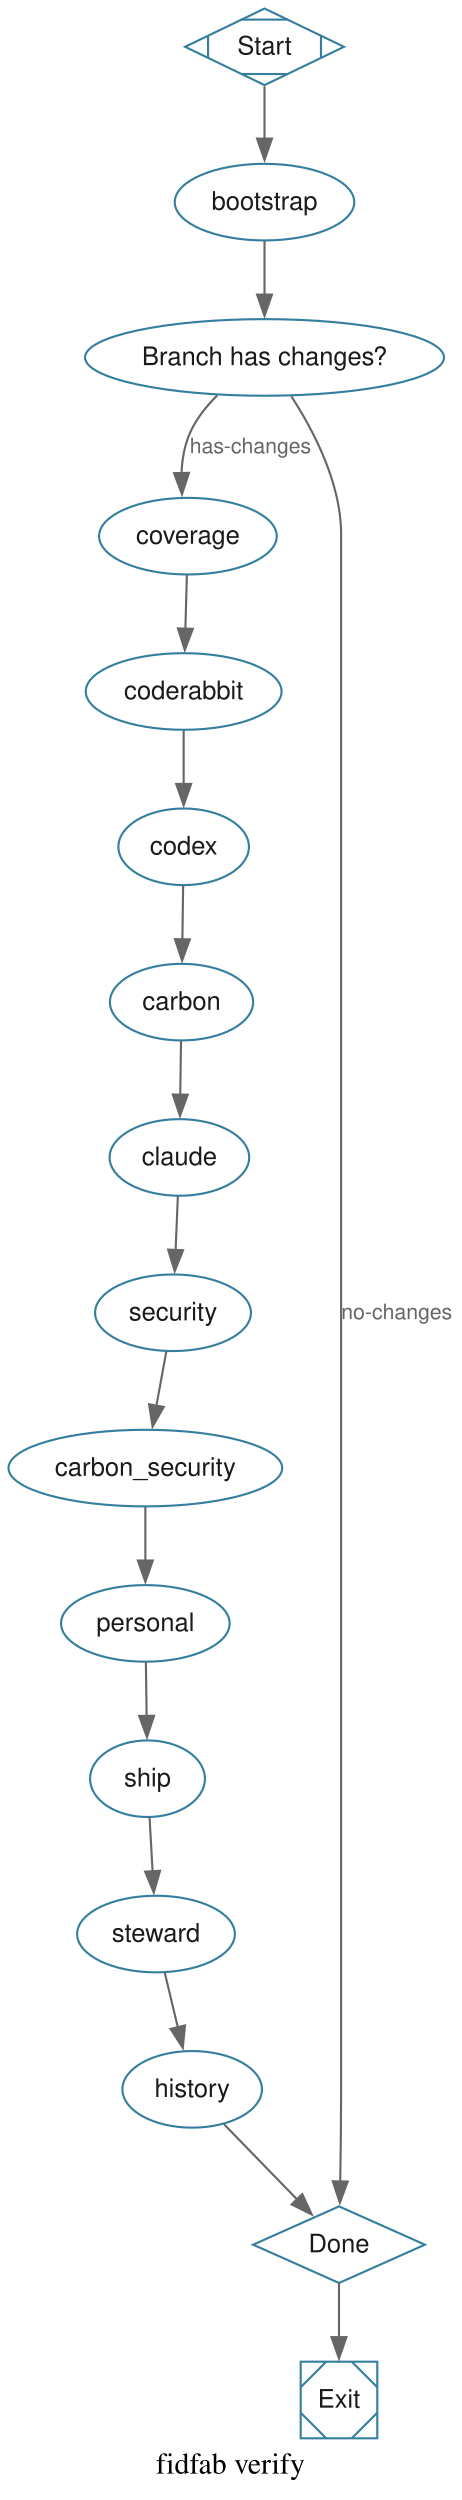
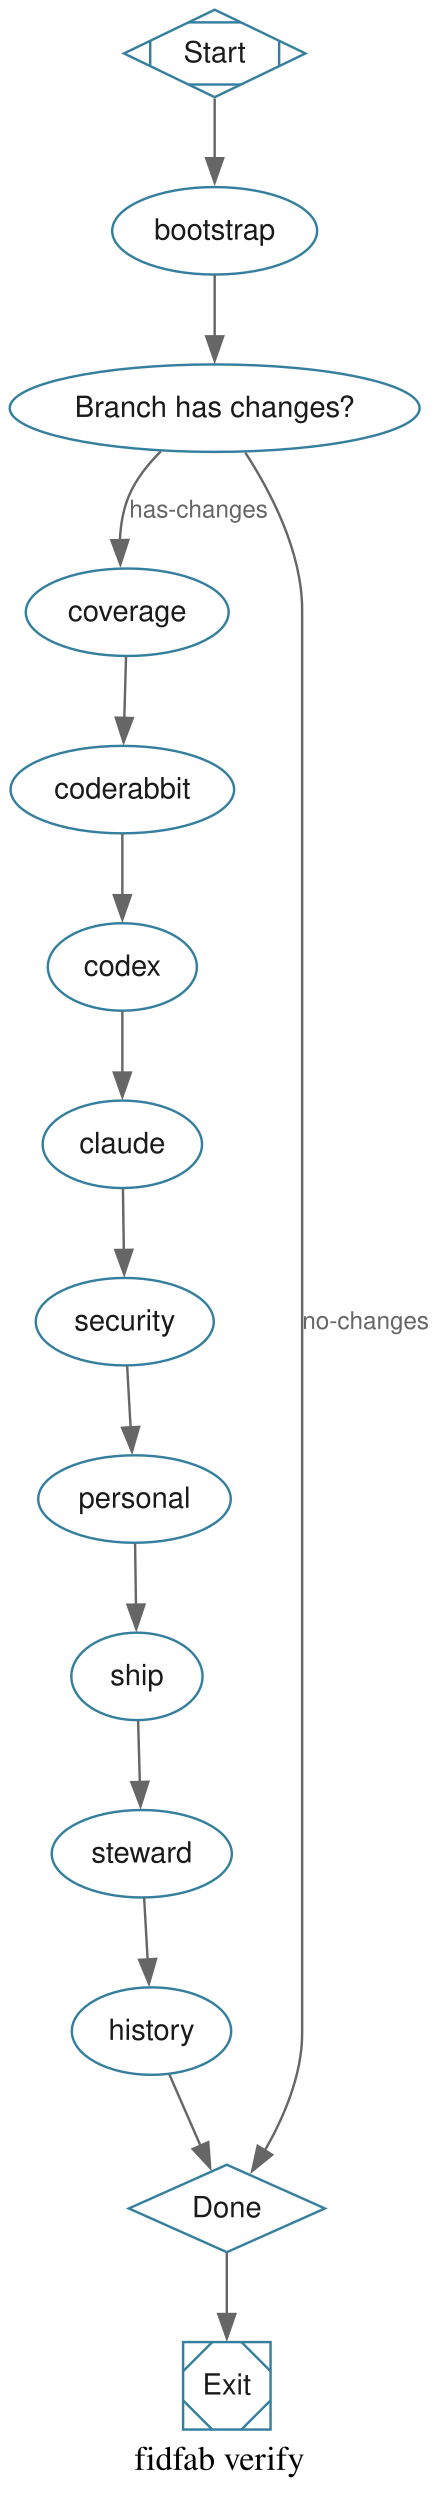
- <svg xmlns="http://www.w3.org/2000/svg" width="217pt" height="1175pt" viewBox="0.00 0.00 217.00 1175.00">
+ <svg xmlns="http://www.w3.org/2000/svg" width="181pt" height="1029pt" viewBox="0.00 0.00 181.00 1029.00">
  <style>
  @media (prefers-color-scheme: dark) {
    text { fill: #e0e0e0 !important; }
    [stroke="#357f9e"] { stroke: #5bb8d8; }
    [stroke="#666666"] { stroke: #999999; }
    polygon[fill="#357f9e"] { fill: #5bb8d8; }
    polygon[fill="#666666"] { fill: #999999; }
  }
</style>
-   <g id="graph0" class="graph" transform="scale(1 1) rotate(0) translate(4 1170.8)">
-     <text xml:space="preserve" text-anchor="middle" x="104.29" y="-8.2" font-family="Times,serif" font-size="14.00">fidfab verify</text>
+   <g id="graph0" class="graph" transform="scale(1 1) rotate(0) translate(4 1024.8)">
+     <text xml:space="preserve" text-anchor="middle" x="86.31" y="-8.2" font-family="Times,serif" font-size="14.00">fidfab verify</text>
    <g id="node1" class="node">
-       <polygon fill="none" stroke="#357f9e" points="120.32,-1166.8 82.98,-1148.8 120.32,-1130.8 157.67,-1148.8 120.32,-1166.8" />
-       <polyline fill="none" stroke="#357f9e" points="93.79,-1154.01 93.79,-1143.59" />
-       <polyline fill="none" stroke="#357f9e" points="109.51,-1136.01 131.13,-1136.01" />
-       <polyline fill="none" stroke="#357f9e" points="146.86,-1143.59 146.86,-1154.01" />
-       <polyline fill="none" stroke="#357f9e" points="131.13,-1161.59 109.51,-1161.59" />
-       <text xml:space="preserve" text-anchor="middle" x="120.32" y="-1145.2" font-family="Helvetica,sans-Serif" font-size="12.00" fill="#1a1a1a">Start</text>
+       <polygon fill="none" stroke="#357f9e" points="84.36,-1020.8 47.02,-1002.8 84.36,-984.8 121.7,-1002.8 84.36,-1020.8" />
+       <polyline fill="none" stroke="#357f9e" points="57.83,-1008.01 57.83,-997.59" />
+       <polyline fill="none" stroke="#357f9e" points="73.55,-990.01 95.17,-990.01" />
+       <polyline fill="none" stroke="#357f9e" points="110.89,-997.59 110.89,-1008.01" />
+       <polyline fill="none" stroke="#357f9e" points="95.17,-1015.59 73.55,-1015.59" />
+       <text xml:space="preserve" text-anchor="middle" x="84.36" y="-999.2" font-family="Helvetica,sans-Serif" font-size="12.00" fill="#1a1a1a">Start</text>
    </g>
    <g id="node3" class="node">
-       <ellipse fill="none" stroke="#357f9e" cx="120.32" cy="-1075.8" rx="42.18" ry="18" />
-       <text xml:space="preserve" text-anchor="middle" x="120.32" y="-1072.2" font-family="Helvetica,sans-Serif" font-size="12.00" fill="#1a1a1a">bootstrap</text>
+       <ellipse fill="none" stroke="#357f9e" cx="84.36" cy="-929.8" rx="42.18" ry="18" />
+       <text xml:space="preserve" text-anchor="middle" x="84.36" y="-926.2" font-family="Helvetica,sans-Serif" font-size="12.00" fill="#1a1a1a">bootstrap</text>
    </g>
    <g id="edge1" class="edge">
-       <path fill="none" stroke="#666666" d="M120.32,-1130.25C120.32,-1122.77 120.32,-1113.85 120.32,-1105.46" />
-       <polygon fill="#666666" stroke="#666666" points="123.82,-1105.67 120.32,-1095.67 116.82,-1105.67 123.82,-1105.67" />
+       <path fill="none" stroke="#666666" d="M84.36,-984.25C84.36,-976.77 84.36,-967.85 84.36,-959.46" />
+       <polygon fill="#666666" stroke="#666666" points="87.86,-959.67 84.36,-949.67 80.86,-959.67 87.86,-959.67" />
    </g>
    <g id="node2" class="node">
-       <polygon fill="none" stroke="#357f9e" points="173.32,-60.8 137.32,-60.8 137.32,-24.8 173.32,-24.8 173.32,-60.8" />
-       <polyline fill="none" stroke="#357f9e" points="149.32,-60.8 137.32,-48.8" />
-       <polyline fill="none" stroke="#357f9e" points="137.32,-36.8 149.32,-24.8" />
-       <polyline fill="none" stroke="#357f9e" points="161.32,-24.8 173.32,-36.8" />
-       <polyline fill="none" stroke="#357f9e" points="173.32,-48.8 161.32,-60.8" />
-       <text xml:space="preserve" text-anchor="middle" x="155.32" y="-39.2" font-family="Helvetica,sans-Serif" font-size="12.00" fill="#1a1a1a">Exit</text>
+       <polygon fill="none" stroke="#357f9e" points="107.36,-60.8 71.36,-60.8 71.36,-24.8 107.36,-24.8 107.36,-60.8" />
+       <polyline fill="none" stroke="#357f9e" points="83.36,-60.8 71.36,-48.8" />
+       <polyline fill="none" stroke="#357f9e" points="71.36,-36.8 83.36,-24.8" />
+       <polyline fill="none" stroke="#357f9e" points="95.36,-24.8 107.36,-36.8" />
+       <polyline fill="none" stroke="#357f9e" points="107.36,-48.8 95.36,-60.8" />
+       <text xml:space="preserve" text-anchor="middle" x="89.36" y="-39.2" font-family="Helvetica,sans-Serif" font-size="12.00" fill="#1a1a1a">Exit</text>
    </g>
    <g id="node4" class="node">
-       <ellipse fill="none" stroke="#357f9e" cx="120.32" cy="-1002.8" rx="84.36" ry="18" />
-       <text xml:space="preserve" text-anchor="middle" x="120.32" y="-999.2" font-family="Helvetica,sans-Serif" font-size="12.00" fill="#1a1a1a">Branch has changes?</text>
+       <ellipse fill="none" stroke="#357f9e" cx="84.36" cy="-856.8" rx="84.36" ry="18" />
+       <text xml:space="preserve" text-anchor="middle" x="84.36" y="-853.2" font-family="Helvetica,sans-Serif" font-size="12.00" fill="#1a1a1a">Branch has changes?</text>
    </g>
    <g id="edge2" class="edge">
-       <path fill="none" stroke="#666666" d="M120.32,-1057.62C120.32,-1050.03 120.32,-1040.91 120.32,-1032.34" />
-       <polygon fill="#666666" stroke="#666666" points="123.82,-1032.35 120.32,-1022.35 116.82,-1032.35 123.82,-1032.35" />
+       <path fill="none" stroke="#666666" d="M84.36,-911.62C84.36,-904.03 84.36,-894.91 84.36,-886.34" />
+       <polygon fill="#666666" stroke="#666666" points="87.86,-886.35 84.36,-876.35 80.86,-886.35 87.86,-886.35" />
    </g>
    <g id="node5" class="node">
-       <ellipse fill="none" stroke="#357f9e" cx="84.32" cy="-918.8" rx="41.75" ry="18" />
-       <text xml:space="preserve" text-anchor="middle" x="84.32" y="-915.2" font-family="Helvetica,sans-Serif" font-size="12.00" fill="#1a1a1a">coverage</text>
+       <ellipse fill="none" stroke="#357f9e" cx="48.36" cy="-772.8" rx="41.75" ry="18" />
+       <text xml:space="preserve" text-anchor="middle" x="48.36" y="-769.2" font-family="Helvetica,sans-Serif" font-size="12.00" fill="#1a1a1a">coverage</text>
    </g>
    <g id="edge3" class="edge">
-       <path fill="none" stroke="#666666" d="M98.17,-985.03C92.9,-979.82 87.97,-973.63 85.06,-966.8 82.65,-961.13 81.59,-954.71 81.31,-948.48" />
-       <polygon fill="#666666" stroke="#666666" points="84.81,-948.56 81.52,-938.49 77.81,-948.42 84.81,-948.56" />
-       <text xml:space="preserve" text-anchor="middle" x="113.69" y="-957.8" font-family="Helvetica,sans-Serif" font-size="10.00" fill="#666666">has-changes</text>
+       <path fill="none" stroke="#666666" d="M62.21,-839.03C56.94,-833.82 52,-827.63 49.1,-820.8 46.68,-815.13 45.63,-808.71 45.34,-802.48" />
+       <polygon fill="#666666" stroke="#666666" points="48.84,-802.56 45.55,-792.49 41.84,-802.42 48.84,-802.56" />
+       <text xml:space="preserve" text-anchor="middle" x="77.73" y="-811.8" font-family="Helvetica,sans-Serif" font-size="10.00" fill="#666666">has-changes</text>
    </g>
-     <g id="node16" class="node">
-       <polygon fill="none" stroke="#357f9e" points="155.32,-133.8 114.96,-115.8 155.32,-97.8 195.69,-115.8 155.32,-133.8" />
-       <text xml:space="preserve" text-anchor="middle" x="155.32" y="-112.2" font-family="Helvetica,sans-Serif" font-size="12.00" fill="#1a1a1a">Done</text>
+     <g id="node14" class="node">
+       <polygon fill="none" stroke="#357f9e" points="89.36,-133.8 49,-115.8 89.36,-97.8 129.72,-115.8 89.36,-133.8" />
+       <text xml:space="preserve" text-anchor="middle" x="89.36" y="-112.2" font-family="Helvetica,sans-Serif" font-size="12.00" fill="#1a1a1a">Done</text>
    </g>
    <g id="edge4" class="edge">
-       <path fill="none" stroke="#666666" d="M132.91,-984.53C143.3,-968.56 156.32,-943.75 156.32,-919.8 156.32,-919.8 156.32,-919.8 156.32,-187.8 156.32,-173.88 156.13,-158.43 155.91,-145.51" />
-       <polygon fill="#666666" stroke="#666666" points="159.41,-145.47 155.73,-135.53 152.41,-145.59 159.41,-145.47" />
-       <text xml:space="preserve" text-anchor="middle" x="182.45" y="-550.8" font-family="Helvetica,sans-Serif" font-size="10.00" fill="#666666">no-changes</text>
+       <path fill="none" stroke="#666666" d="M96.95,-838.53C107.33,-822.56 120.36,-797.75 120.36,-773.8 120.36,-773.8 120.36,-773.8 120.36,-187.8 120.36,-170.72 112.73,-153.1 105.03,-139.7" />
+       <polygon fill="#666666" stroke="#666666" points="108.03,-137.89 99.79,-131.22 102.08,-141.57 108.03,-137.89" />
+       <text xml:space="preserve" text-anchor="middle" x="146.49" y="-477.8" font-family="Helvetica,sans-Serif" font-size="10.00" fill="#666666">no-changes</text>
    </g>
    <g id="node6" class="node">
-       <ellipse fill="none" stroke="#357f9e" cx="82.32" cy="-845.8" rx="46.01" ry="18" />
-       <text xml:space="preserve" text-anchor="middle" x="82.32" y="-842.2" font-family="Helvetica,sans-Serif" font-size="12.00" fill="#1a1a1a">coderabbit</text>
+       <ellipse fill="none" stroke="#357f9e" cx="46.36" cy="-699.8" rx="46.01" ry="18" />
+       <text xml:space="preserve" text-anchor="middle" x="46.36" y="-696.2" font-family="Helvetica,sans-Serif" font-size="12.00" fill="#1a1a1a">coderabbit</text>
    </g>
    <g id="edge5" class="edge">
-       <path fill="none" stroke="#666666" d="M83.84,-900.62C83.62,-892.94 83.36,-883.7 83.12,-875.05" />
-       <polygon fill="#666666" stroke="#666666" points="86.63,-875.24 82.85,-865.35 79.63,-875.44 86.63,-875.24" />
+       <path fill="none" stroke="#666666" d="M47.88,-754.62C47.66,-746.94 47.4,-737.7 47.16,-729.05" />
+       <polygon fill="#666666" stroke="#666666" points="50.66,-729.24 46.88,-719.35 43.66,-729.44 50.66,-729.24" />
    </g>
    <g id="node7" class="node">
-       <ellipse fill="none" stroke="#357f9e" cx="82.32" cy="-772.8" rx="30.67" ry="18" />
-       <text xml:space="preserve" text-anchor="middle" x="82.32" y="-769.2" font-family="Helvetica,sans-Serif" font-size="12.00" fill="#1a1a1a">codex</text>
+       <ellipse fill="none" stroke="#357f9e" cx="46.36" cy="-626.8" rx="30.67" ry="18" />
+       <text xml:space="preserve" text-anchor="middle" x="46.36" y="-623.2" font-family="Helvetica,sans-Serif" font-size="12.00" fill="#1a1a1a">codex</text>
    </g>
    <g id="edge6" class="edge">
-       <path fill="none" stroke="#666666" d="M82.32,-827.62C82.32,-820.03 82.32,-810.91 82.32,-802.34" />
-       <polygon fill="#666666" stroke="#666666" points="85.82,-802.35 82.32,-792.35 78.82,-802.35 85.82,-802.35" />
+       <path fill="none" stroke="#666666" d="M46.36,-681.62C46.36,-674.03 46.36,-664.91 46.36,-656.34" />
+       <polygon fill="#666666" stroke="#666666" points="49.86,-656.35 46.36,-646.35 42.86,-656.35 49.86,-656.35" />
    </g>
    <g id="node8" class="node">
-       <ellipse fill="none" stroke="#357f9e" cx="81.32" cy="-699.8" rx="33.65" ry="18" />
-       <text xml:space="preserve" text-anchor="middle" x="81.32" y="-696.2" font-family="Helvetica,sans-Serif" font-size="12.00" fill="#1a1a1a">carbon</text>
+       <ellipse fill="none" stroke="#357f9e" cx="46.36" cy="-553.8" rx="32.8" ry="18" />
+       <text xml:space="preserve" text-anchor="middle" x="46.36" y="-550.2" font-family="Helvetica,sans-Serif" font-size="12.00" fill="#1a1a1a">claude</text>
    </g>
    <g id="edge7" class="edge">
-       <path fill="none" stroke="#666666" d="M82.08,-754.62C81.97,-747.03 81.85,-737.91 81.72,-729.34" />
-       <polygon fill="#666666" stroke="#666666" points="85.22,-729.3 81.58,-719.35 78.23,-729.39 85.22,-729.3" />
+       <path fill="none" stroke="#666666" d="M46.36,-608.62C46.36,-601.03 46.36,-591.91 46.36,-583.34" />
+       <polygon fill="#666666" stroke="#666666" points="49.86,-583.35 46.36,-573.35 42.86,-583.35 49.86,-583.35" />
    </g>
    <g id="node9" class="node">
-       <ellipse fill="none" stroke="#357f9e" cx="80.32" cy="-626.8" rx="32.8" ry="18" />
-       <text xml:space="preserve" text-anchor="middle" x="80.32" y="-623.2" font-family="Helvetica,sans-Serif" font-size="12.00" fill="#1a1a1a">claude</text>
+       <ellipse fill="none" stroke="#357f9e" cx="47.36" cy="-480.8" rx="36.63" ry="18" />
+       <text xml:space="preserve" text-anchor="middle" x="47.36" y="-477.2" font-family="Helvetica,sans-Serif" font-size="12.00" fill="#1a1a1a">security</text>
    </g>
    <g id="edge8" class="edge">
-       <path fill="none" stroke="#666666" d="M81.08,-681.62C80.97,-674.03 80.85,-664.91 80.72,-656.34" />
-       <polygon fill="#666666" stroke="#666666" points="84.22,-656.3 80.58,-646.35 77.23,-656.39 84.22,-656.3" />
+       <path fill="none" stroke="#666666" d="M46.6,-535.62C46.71,-528.03 46.84,-518.91 46.96,-510.34" />
+       <polygon fill="#666666" stroke="#666666" points="50.46,-510.39 47.1,-500.35 43.46,-510.3 50.46,-510.39" />
    </g>
    <g id="node10" class="node">
-       <ellipse fill="none" stroke="#357f9e" cx="77.32" cy="-553.8" rx="36.63" ry="18" />
-       <text xml:space="preserve" text-anchor="middle" x="77.32" y="-550.2" font-family="Helvetica,sans-Serif" font-size="12.00" fill="#1a1a1a">security</text>
+       <ellipse fill="none" stroke="#357f9e" cx="51.36" cy="-407.8" rx="39.62" ry="18" />
+       <text xml:space="preserve" text-anchor="middle" x="51.36" y="-404.2" font-family="Helvetica,sans-Serif" font-size="12.00" fill="#1a1a1a">personal</text>
    </g>
    <g id="edge9" class="edge">
-       <path fill="none" stroke="#666666" d="M79.6,-608.62C79.27,-600.94 78.88,-591.7 78.52,-583.05" />
-       <polygon fill="#666666" stroke="#666666" points="82.03,-583.19 78.11,-573.34 75.03,-583.48 82.03,-583.19" />
+       <path fill="none" stroke="#666666" d="M48.33,-462.62C48.76,-454.94 49.28,-445.7 49.77,-437.05" />
+       <polygon fill="#666666" stroke="#666666" points="53.25,-437.52 50.31,-427.34 46.26,-437.13 53.25,-437.52" />
    </g>
    <g id="node11" class="node">
-       <ellipse fill="none" stroke="#357f9e" cx="64.32" cy="-480.8" rx="64.32" ry="18" />
-       <text xml:space="preserve" text-anchor="middle" x="64.32" y="-477.2" font-family="Helvetica,sans-Serif" font-size="12.00" fill="#1a1a1a">carbon_security</text>
+       <ellipse fill="none" stroke="#357f9e" cx="52.36" cy="-334.8" rx="27" ry="18" />
+       <text xml:space="preserve" text-anchor="middle" x="52.36" y="-331.2" font-family="Helvetica,sans-Serif" font-size="12.00" fill="#1a1a1a">ship</text>
    </g>
    <g id="edge10" class="edge">
-       <path fill="none" stroke="#666666" d="M74.18,-535.62C72.77,-527.94 71.08,-518.7 69.49,-510.05" />
-       <polygon fill="#666666" stroke="#666666" points="72.96,-509.53 67.71,-500.32 66.07,-510.79 72.96,-509.53" />
+       <path fill="none" stroke="#666666" d="M51.6,-389.62C51.71,-382.03 51.84,-372.91 51.96,-364.34" />
+       <polygon fill="#666666" stroke="#666666" points="55.46,-364.39 52.1,-354.35 48.46,-364.3 55.46,-364.39" />
    </g>
    <g id="node12" class="node">
-       <ellipse fill="none" stroke="#357f9e" cx="64.32" cy="-407.8" rx="39.62" ry="18" />
-       <text xml:space="preserve" text-anchor="middle" x="64.32" y="-404.2" font-family="Helvetica,sans-Serif" font-size="12.00" fill="#1a1a1a">personal</text>
+       <ellipse fill="none" stroke="#357f9e" cx="54.36" cy="-261.8" rx="37.06" ry="18" />
+       <text xml:space="preserve" text-anchor="middle" x="54.36" y="-258.2" font-family="Helvetica,sans-Serif" font-size="12.00" fill="#1a1a1a">steward</text>
    </g>
    <g id="edge11" class="edge">
-       <path fill="none" stroke="#666666" d="M64.32,-462.62C64.32,-455.03 64.32,-445.91 64.32,-437.34" />
-       <polygon fill="#666666" stroke="#666666" points="67.82,-437.35 64.32,-427.35 60.82,-437.35 67.82,-437.35" />
+       <path fill="none" stroke="#666666" d="M52.84,-316.62C53.06,-308.94 53.32,-299.7 53.56,-291.05" />
+       <polygon fill="#666666" stroke="#666666" points="57.05,-291.44 53.84,-281.35 50.06,-291.24 57.05,-291.44" />
    </g>
    <g id="node13" class="node">
-       <ellipse fill="none" stroke="#357f9e" cx="65.32" cy="-334.8" rx="27" ry="18" />
-       <text xml:space="preserve" text-anchor="middle" x="65.32" y="-331.2" font-family="Helvetica,sans-Serif" font-size="12.00" fill="#1a1a1a">ship</text>
+       <ellipse fill="none" stroke="#357f9e" cx="58.36" cy="-188.8" rx="32.79" ry="18" />
+       <text xml:space="preserve" text-anchor="middle" x="58.36" y="-185.2" font-family="Helvetica,sans-Serif" font-size="12.00" fill="#1a1a1a">history</text>
    </g>
    <g id="edge12" class="edge">
-       <path fill="none" stroke="#666666" d="M64.56,-389.62C64.67,-382.03 64.8,-372.91 64.92,-364.34" />
-       <polygon fill="#666666" stroke="#666666" points="68.42,-364.39 65.06,-354.35 61.42,-364.3 68.42,-364.39" />
-     </g>
-     <g id="node14" class="node">
-       <ellipse fill="none" stroke="#357f9e" cx="69.32" cy="-261.8" rx="37.06" ry="18" />
-       <text xml:space="preserve" text-anchor="middle" x="69.32" y="-258.2" font-family="Helvetica,sans-Serif" font-size="12.00" fill="#1a1a1a">steward</text>
+       <path fill="none" stroke="#666666" d="M55.33,-243.62C55.76,-235.94 56.28,-226.7 56.77,-218.05" />
+       <polygon fill="#666666" stroke="#666666" points="60.25,-218.52 57.31,-208.34 53.26,-218.13 60.25,-218.52" />
    </g>
    <g id="edge13" class="edge">
-       <path fill="none" stroke="#666666" d="M66.29,-316.62C66.72,-308.94 67.24,-299.7 67.73,-291.05" />
-       <polygon fill="#666666" stroke="#666666" points="71.21,-291.52 68.28,-281.34 64.22,-291.13 71.21,-291.52" />
-     </g>
-     <g id="node15" class="node">
-       <ellipse fill="none" stroke="#357f9e" cx="86.32" cy="-188.8" rx="32.79" ry="18" />
-       <text xml:space="preserve" text-anchor="middle" x="86.32" y="-185.2" font-family="Helvetica,sans-Serif" font-size="12.00" fill="#1a1a1a">history</text>
+       <path fill="none" stroke="#666666" d="M65.71,-170.98C69.56,-162.16 74.35,-151.19 78.61,-141.43" />
+       <polygon fill="#666666" stroke="#666666" points="81.71,-143.07 82.51,-132.5 75.3,-140.26 81.71,-143.07" />
    </g>
    <g id="edge14" class="edge">
-       <path fill="none" stroke="#666666" d="M73.44,-243.62C75.3,-235.86 77.54,-226.48 79.63,-217.75" />
-       <polygon fill="#666666" stroke="#666666" points="82.97,-218.84 81.89,-208.3 76.16,-217.21 82.97,-218.84" />
-     </g>
-     <g id="edge15" class="edge">
-       <path fill="none" stroke="#666666" d="M101.29,-172.4C111.4,-162 124.84,-148.17 135.79,-136.9" />
-       <polygon fill="#666666" stroke="#666666" points="138.06,-139.58 142.52,-129.97 133.04,-134.71 138.06,-139.58" />
-     </g>
-     <g id="edge16" class="edge">
-       <path fill="none" stroke="#666666" d="M155.32,-97.62C155.32,-90.03 155.32,-80.9 155.32,-72.34" />
-       <polygon fill="#666666" stroke="#666666" points="158.82,-72.34 155.32,-62.34 151.82,-72.34 158.82,-72.34" />
+       <path fill="none" stroke="#666666" d="M89.36,-97.62C89.36,-90.03 89.36,-80.9 89.36,-72.34" />
+       <polygon fill="#666666" stroke="#666666" points="92.86,-72.34 89.36,-62.34 85.86,-72.34 92.86,-72.34" />
    </g>
  </g>
</svg>
